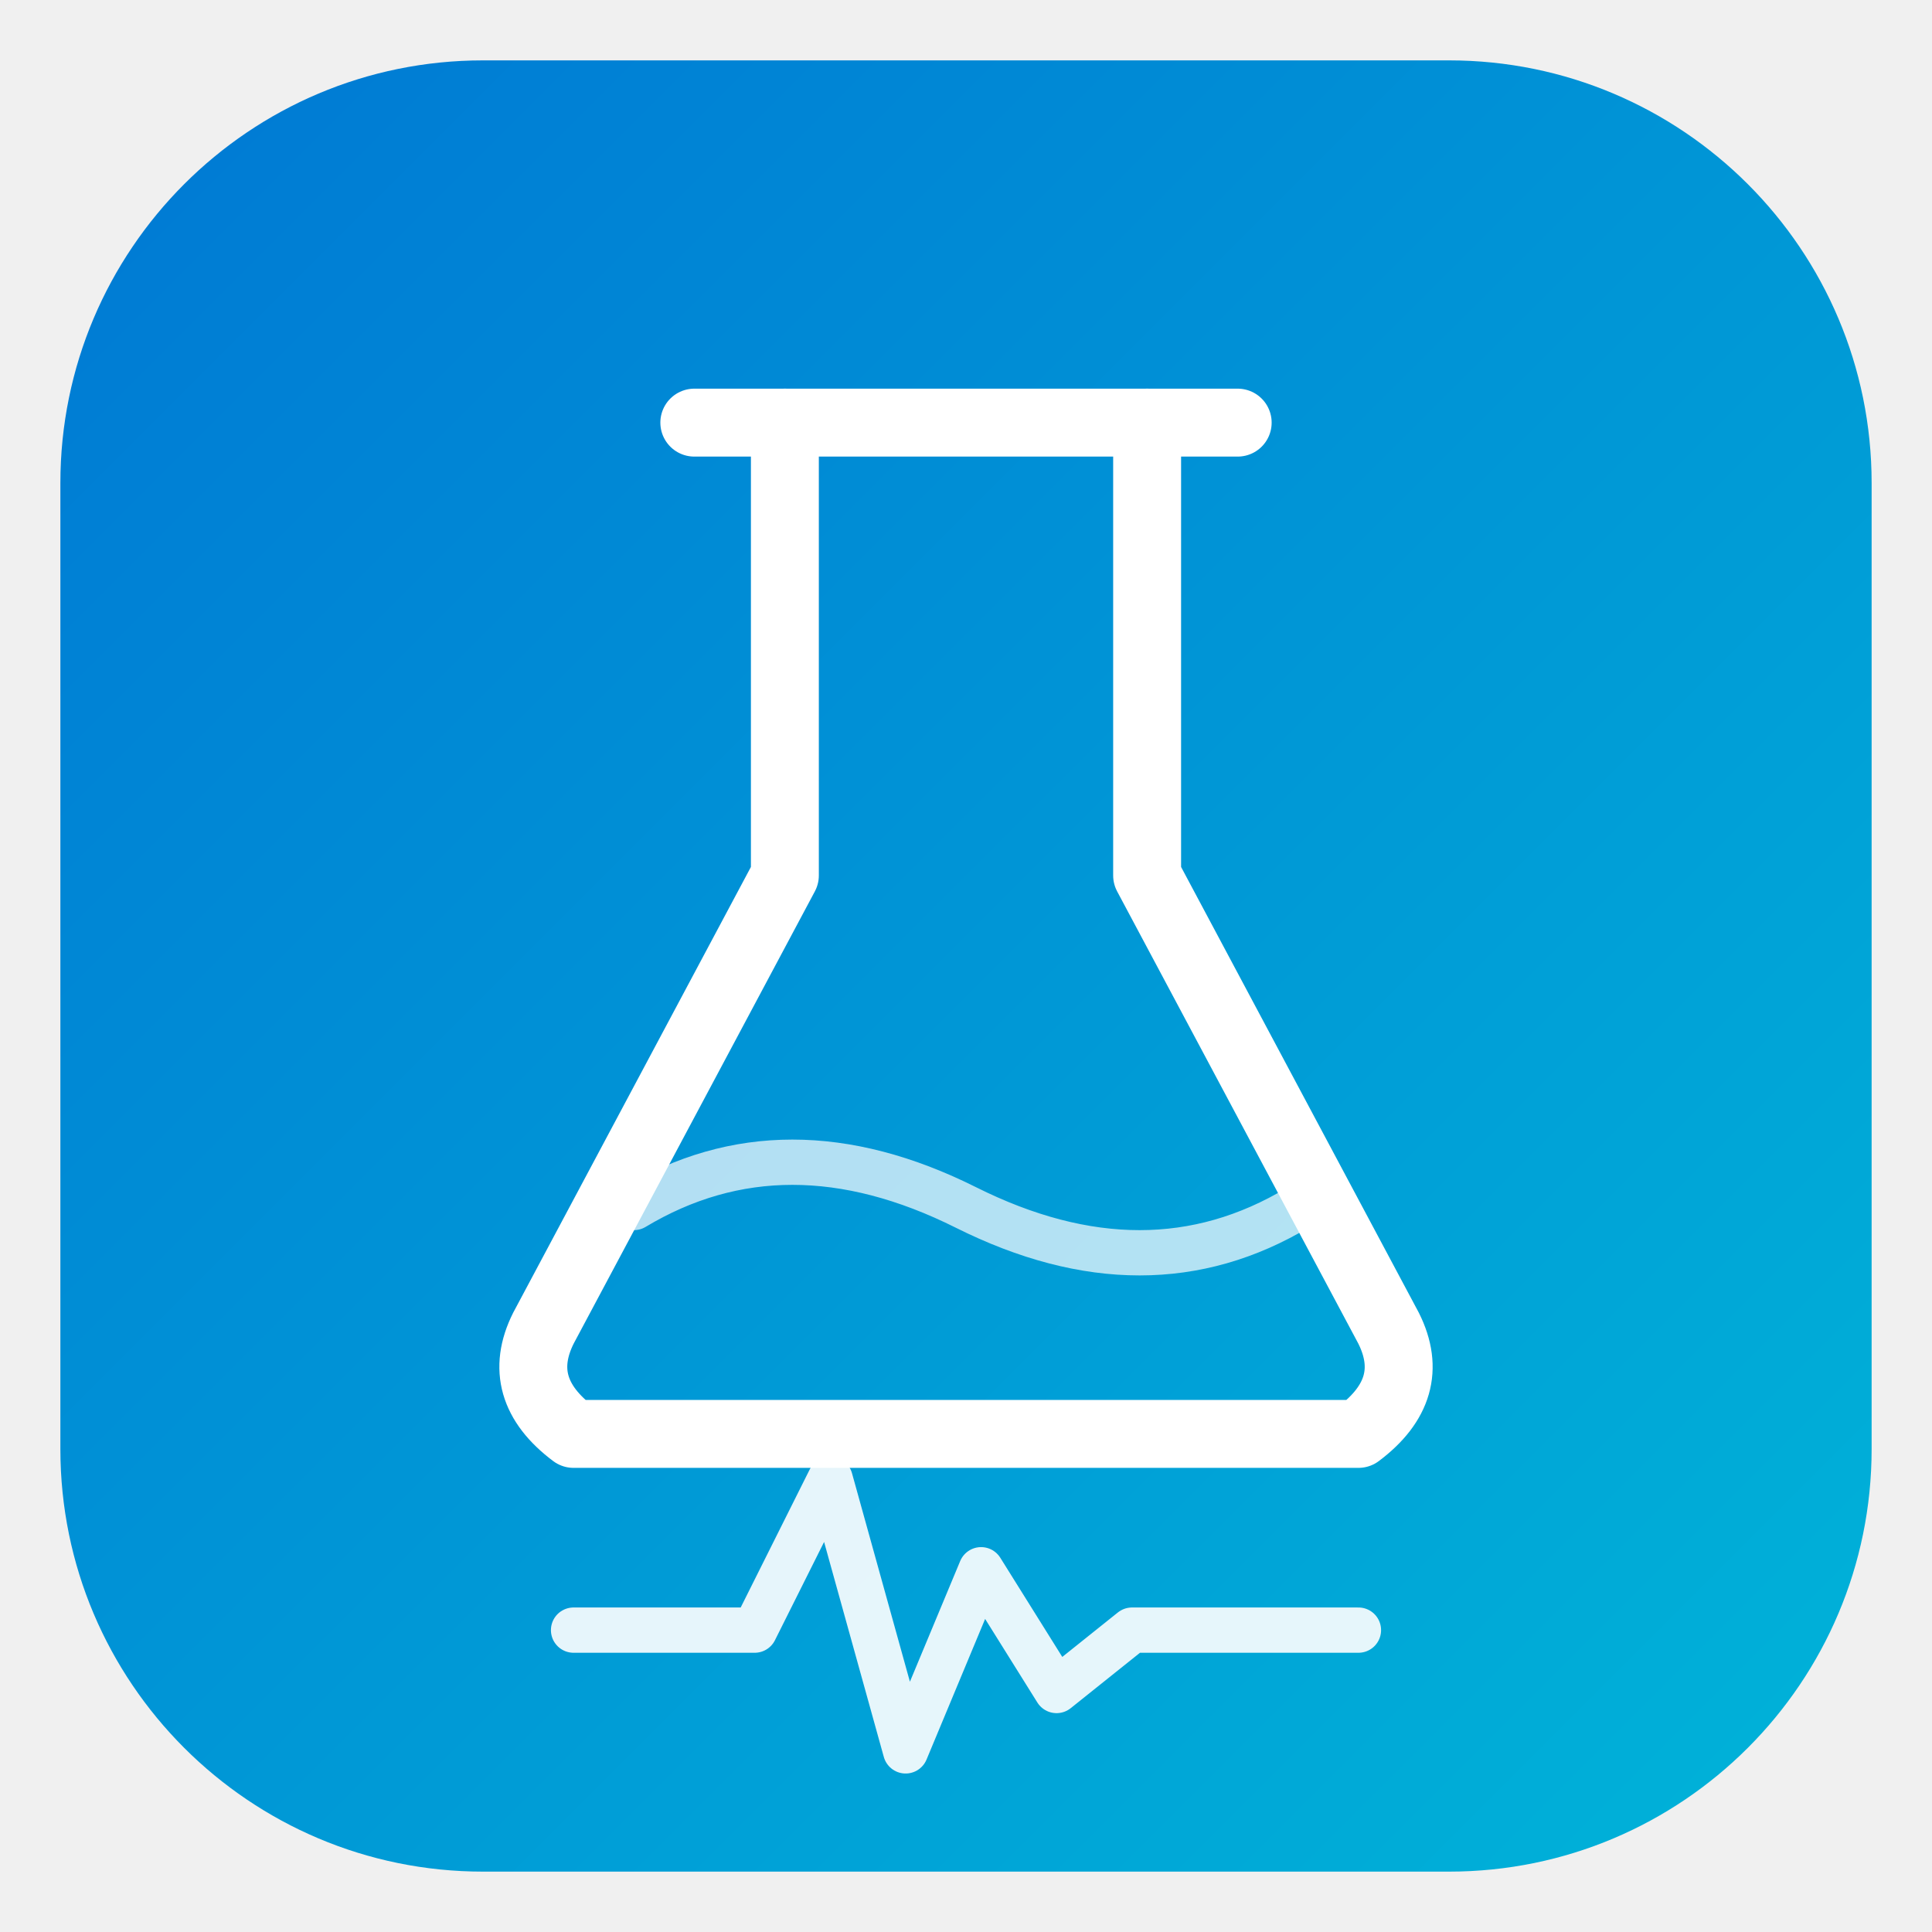
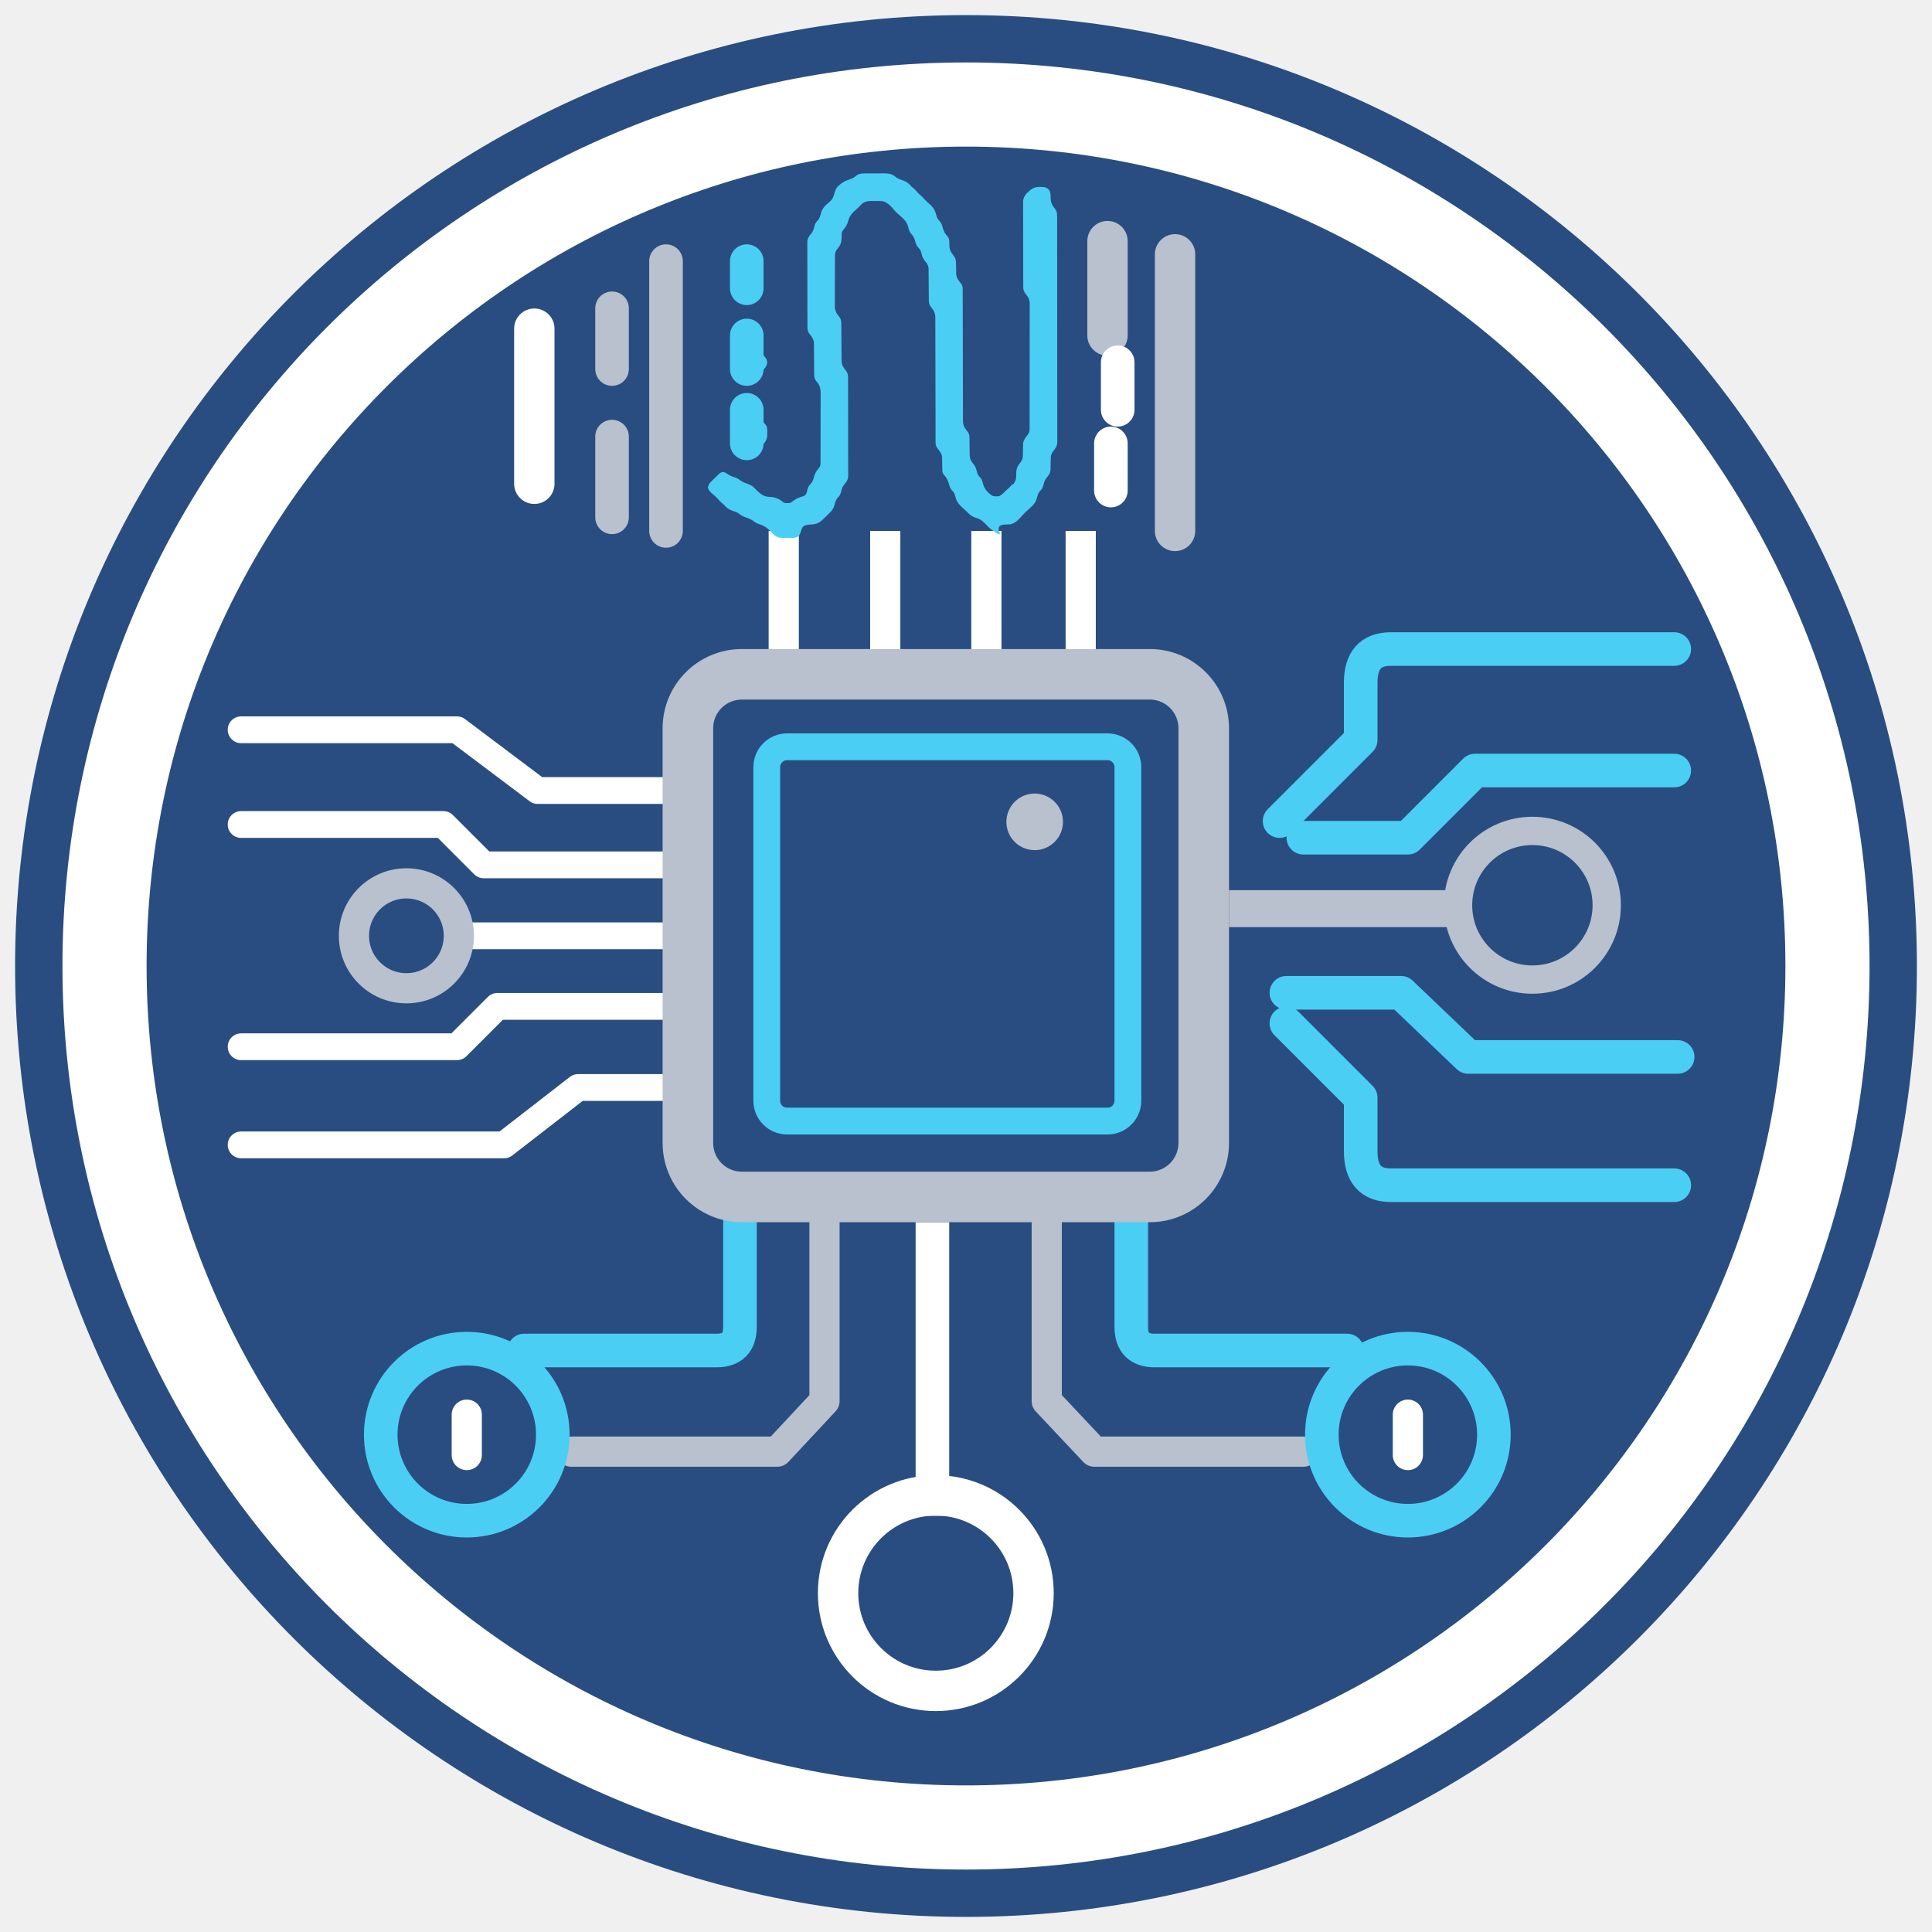
- <svg xmlns="http://www.w3.org/2000/svg" viewBox="0 0 128 128" width="128" height="128">
-   <defs>
-     <linearGradient id="g1" x1="0" y1="0" x2="1" y2="1">
-       <stop offset="0%" stop-color="#0078d4" />
-       <stop offset="100%" stop-color="#00b4d8" />
-     </linearGradient>
-   </defs>
-   <rect x="4" y="4" width="120" height="120" rx="28" ry="28" fill="url(#g1)" />
-   <path d="M52 28 L52 58 L36 88 Q34 92 38 95 L90 95 Q94 92 92 88 L76 58 L76 28" fill="none" stroke="#fff" stroke-width="4.5" stroke-linecap="round" stroke-linejoin="round" />
-   <line x1="46" y1="28" x2="82" y2="28" stroke="#fff" stroke-width="4.5" stroke-linecap="round" />
-   <path d="M42 80 Q52 74 64 80 Q76 86 86 80" fill="none" stroke="#fff" stroke-width="3" stroke-linecap="round" opacity="0.7" />
-   <polyline points="38,108 50,108 55,98 60,116 65,104 70,112 75,108 90,108" fill="none" stroke="#fff" stroke-width="3" stroke-linecap="round" stroke-linejoin="round" opacity="0.9" />
+ <svg xmlns="http://www.w3.org/2000/svg" viewBox="0 0 512 512" width="512" height="512">
+   <circle cx="256" cy="256" r="252" fill="#294D81" />
+   <circle cx="256" cy="256" r="228.3" fill="none" stroke="#FFFFFF" stroke-width="22.3" />
+   <line x1="141.6" y1="87.1" x2="141.6" y2="128.2" stroke="#FFFFFF" stroke-width="10.7" stroke-linecap="round" />
+   <line x1="162.2" y1="81.7" x2="162.2" y2="97.8" stroke="#B9C0CE" stroke-width="8.9" stroke-linecap="round" />
+   <line x1="162.2" y1="115.7" x2="162.2" y2="137.1" stroke="#B9C0CE" stroke-width="8.9" stroke-linecap="round" />
+   <line x1="293.5" y1="63.9" x2="293.5" y2="88.9" stroke="#B9C0CE" stroke-width="10.7" stroke-linecap="round" />
+   <line x1="296.2" y1="96.0" x2="296.2" y2="108.6" stroke="#FFFFFF" stroke-width="8.9" stroke-linecap="round" />
+   <line x1="294.4" y1="117.5" x2="294.4" y2="130.0" stroke="#FFFFFF" stroke-width="8.9" stroke-linecap="round" />
+   <line x1="176.5" y1="69.2" x2="176.5" y2="140.7" stroke="#B9C0CE" stroke-width="8.9" stroke-linecap="round" />
+   <line x1="311.4" y1="67.4" x2="311.4" y2="140.7" stroke="#B9C0CE" stroke-width="10.7" stroke-linecap="round" />
+   <line x1="197.9" y1="69.2" x2="197.9" y2="76.4" stroke="#4BCEF4" stroke-width="8.9" stroke-linecap="round" />
+   <line x1="197.9" y1="88.9" x2="197.9" y2="97.8" stroke="#4BCEF4" stroke-width="8.9" stroke-linecap="round" />
+   <line x1="197.9" y1="108.6" x2="197.9" y2="117.5" stroke="#4BCEF4" stroke-width="8.9" stroke-linecap="round" />
+   <line x1="207.7" y1="140.7" x2="207.7" y2="176.5" stroke="#FFFFFF" stroke-width="8.0" stroke-linecap="butt" />
+   <line x1="234.6" y1="140.7" x2="234.6" y2="176.5" stroke="#FFFFFF" stroke-width="8.0" stroke-linecap="butt" />
+   <line x1="261.4" y1="140.7" x2="261.4" y2="176.5" stroke="#FFFFFF" stroke-width="8.0" stroke-linecap="butt" />
+   <line x1="286.4" y1="140.7" x2="286.4" y2="176.5" stroke="#FFFFFF" stroke-width="8.0" stroke-linecap="butt" />
+   <g transform="translate(169.32,22.77) scale(0.148936)">
+     <path transform="translate(406.2422,155.6992)" d="M0 0 C1.082 -0.004 2.165 -0.009 3.28 -0.013 C5.564 -0.019 7.849 -0.019 10.133 -0.015 C13.614 -0.012 17.094 -0.035 20.574 -0.061 C22.799 -0.063 25.025 -0.064 27.25 -0.062 C27.767 -0.067 27.767 -0.067 30.382 -0.09 C37.853 -0.043 44.54 0.819 50.258 6.113 C54.131 9.241 58.108 10.609 62.758 12.176 C69.812 14.6 73.879 17.598 78.758 23.301 C79.966 24.366 81.195 25.41 82.445 26.426 C85.63 29.085 88.1 32.112 90.758 35.301 C91.906 36.322 93.074 37.321 94.258 38.301 C96.557 40.204 98.261 41.908 100.195 44.238 C102.855 47.417 105.704 49.96 108.84 52.648 C115.988 58.807 120.335 64.086 122.633 73.238 C123.828 77.849 124.765 80.849 128.195 84.176 C131.785 87.704 132.919 91.425 134.195 96.176 C135.975 102.778 138.393 107.258 143.086 112.383 C145.549 115.208 145.878 117.71 145.969 121.32 C145.997 122.096 146.025 122.871 146.055 123.67 C146.106 125.287 146.151 126.904 146.188 128.521 C146.475 135.772 148.775 140.371 153.383 145.988 C157.254 150.717 157.88 153.852 157.969 159.945 C157.997 161.262 158.025 162.579 158.055 163.936 C158.096 166.022 158.133 168.109 158.159 170.196 C158.187 172.217 158.233 174.237 158.281 176.258 C158.301 177.464 158.321 178.67 158.341 179.913 C159.044 185.631 161.798 189.618 165.383 193.988 C168.527 197.829 169.881 200.503 169.888 205.495 C169.892 206.354 169.895 207.213 169.899 208.099 C169.899 208.571 169.899 208.571 169.896 210.96 C169.899 211.963 169.901 212.966 169.904 213.999 C169.913 217.376 169.914 220.752 169.916 224.128 C169.92 226.542 169.925 228.957 169.931 231.371 C169.942 236.578 169.951 241.786 169.957 246.993 C169.967 255.224 169.988 263.455 170.01 271.685 C170.018 274.501 170.025 277.317 170.032 280.133 C170.034 280.837 170.036 281.54 170.038 282.265 C170.059 290.277 170.078 298.288 170.096 306.3 C170.097 307.032 170.099 307.765 170.101 308.52 C170.127 320.388 170.146 332.256 170.162 344.124 C170.18 356.308 170.209 368.492 170.247 380.676 C170.271 388.192 170.285 395.707 170.287 403.223 C170.289 408.983 170.307 414.742 170.33 420.502 C170.338 422.865 170.34 425.228 170.336 427.592 C170.332 430.815 170.347 434.037 170.366 437.26 C170.36 438.198 170.355 439.136 170.349 440.102 C170.425 447.592 172.628 452.192 177.383 457.988 C180.493 461.788 181.871 464.462 181.916 469.402 C181.921 469.812 181.921 469.812 181.947 471.89 C181.954 472.775 181.961 473.659 181.969 474.57 C181.997 476.447 182.025 478.324 182.055 480.201 C182.096 483.157 182.133 486.113 182.159 489.069 C182.187 491.924 182.233 494.778 182.281 497.633 C182.283 498.072 182.283 498.072 182.291 500.294 C182.434 507.438 184.371 511.972 189.195 517.301 C192.332 521.171 193.566 524.539 194.758 529.363 C195.899 533.963 196.782 536.865 200.195 540.176 C203.79 543.695 204.758 547.297 205.945 552.051 C208.429 561.601 214.478 568.36 222.824 573.598 C226.72 575.014 230.69 574.812 234.758 574.301 C239.323 572.063 242.529 568.653 246.023 565.035 C247.617 563.441 249.251 562.022 251.008 560.613 C253.383 558.616 254.934 556.763 256.758 554.301 C257.418 554.301 258.078 554.301 258.758 554.301 C258.758 553.641 258.758 552.981 258.758 552.301 C259.418 552.301 260.078 552.301 260.758 552.301 C261.444 550.977 262.106 549.641 262.758 548.301 C263.102 547.612 263.446 546.924 263.801 546.215 C265.329 541.562 265.153 536.848 265.236 531.982 C265.484 524.762 267.796 520.205 272.383 514.613 C276.254 509.885 276.88 506.75 276.969 500.656 C276.997 499.339 277.025 498.023 277.055 496.666 C277.096 494.579 277.133 492.493 277.159 490.406 C277.187 488.385 277.233 486.365 277.281 484.344 C277.301 483.137 277.321 481.931 277.341 480.688 C278.044 474.971 280.798 470.984 284.383 466.613 C287.464 462.849 288.881 460.195 288.889 455.294 C288.893 454.477 288.897 453.659 288.901 452.817 C288.9 452.368 288.9 452.368 288.898 450.097 C288.901 449.143 288.904 448.189 288.907 447.206 C288.916 443.996 288.917 440.785 288.919 437.575 C288.924 435.279 288.929 432.983 288.934 430.687 C288.947 424.439 288.954 418.191 288.958 411.943 C288.961 408.042 288.965 404.14 288.97 400.239 C288.982 389.438 288.992 378.637 288.995 367.836 C288.995 367.49 288.995 367.49 288.996 365.741 C288.996 365.048 288.996 364.355 288.997 363.641 C288.997 362.237 288.998 360.833 288.998 359.428 C288.998 359.08 288.998 359.08 288.999 357.318 C289.003 346.031 289.02 334.745 289.043 323.459 C289.067 311.872 289.079 300.284 289.081 288.697 C289.082 282.191 289.088 275.685 289.106 269.179 C289.122 263.06 289.124 256.941 289.115 250.822 C289.115 248.575 289.119 246.328 289.129 244.081 C289.142 241.016 289.136 237.951 289.125 234.886 C289.133 233.995 289.141 233.104 289.15 232.186 C289.091 224.847 286.783 220.282 282.133 214.613 C278.296 209.927 277.633 206.872 277.617 200.83 C277.616 200.5 277.616 200.5 277.608 198.831 C277.6 196.615 277.598 194.4 277.597 192.184 C277.592 190.598 277.587 189.011 277.582 187.424 C277.569 183.11 277.562 178.796 277.558 174.482 C277.555 171.787 277.551 169.091 277.546 166.396 C277.532 157.964 277.523 149.532 277.519 141.101 C277.514 131.366 277.497 121.632 277.468 111.898 C277.446 104.374 277.436 96.85 277.435 89.327 C277.434 84.833 277.428 80.339 277.41 75.845 C277.394 71.617 277.391 67.39 277.4 63.162 C277.401 61.611 277.397 60.061 277.387 58.51 C277.374 56.391 277.38 54.272 277.39 52.152 C277.389 50.967 277.387 49.782 277.386 48.561 C278.297 40.578 283.603 34.969 289.633 30.113 C290.455 29.439 291.278 28.765 292.125 28.07 C299.111 23.375 306.63 23.705 314.758 24.301 C318.85 25.119 321.178 26.61 323.902 29.855 C326.235 34.187 326.316 37.468 326.32 42.301 C326.368 50.542 328.054 55.492 333.383 61.988 C337.317 66.794 337.883 69.923 337.889 76.119 C337.89 76.469 337.89 76.469 337.895 78.242 C337.901 80.607 337.9 82.973 337.898 85.338 C337.901 87.044 337.904 88.75 337.907 90.456 C337.915 95.158 337.917 99.86 337.918 104.562 C337.92 109.627 337.927 114.693 337.934 119.758 C337.948 130.841 337.954 141.923 337.958 153.006 C337.961 159.922 337.965 166.839 337.97 173.755 C337.982 192.894 337.992 212.034 337.995 231.173 C337.996 232.398 337.996 233.624 337.996 234.887 C337.996 236.115 337.996 237.343 337.997 238.609 C337.997 241.099 337.998 243.588 337.998 246.077 C337.998 247.312 337.998 248.547 337.999 249.819 C338.003 269.835 338.02 289.852 338.043 309.868 C338.067 330.405 338.08 350.942 338.081 371.479 C338.082 383.015 338.087 394.551 338.106 406.087 C338.121 415.909 338.126 425.731 338.118 435.553 C338.114 440.566 338.115 445.579 338.129 450.593 C338.142 455.18 338.14 459.767 338.128 464.355 C338.126 466.016 338.129 467.678 338.138 469.339 C338.149 471.595 338.142 473.85 338.13 476.105 C338.13 476.732 338.13 476.732 338.132 479.904 C337.5 485.646 334.723 489.611 331.133 493.988 C327.262 498.717 326.636 501.852 326.547 507.945 C326.519 509.262 326.49 510.579 326.461 511.936 C326.42 514.022 326.383 516.109 326.356 518.196 C326.329 520.217 326.283 522.237 326.234 524.258 C326.215 525.464 326.195 526.67 326.174 527.913 C325.488 533.491 323.015 537.219 319.32 541.301 C316.184 545.171 314.95 548.539 313.758 553.363 C312.617 557.963 311.733 560.865 308.32 564.176 C304.14 568.276 302.997 572.948 301.619 578.492 C299.145 587.926 291.388 593.9 284.32 600.176 C280.647 603.491 277.342 606.823 274.215 610.645 C269.26 616.277 262.343 622.905 254.758 624.301 C250.968 624.529 247.18 624.681 243.387 624.824 C239.657 625.314 237.673 625.959 234.758 628.301 C233.798 631.821 233.271 634.133 234.695 637.551 C235.046 638.128 235.397 638.706 235.758 639.301 C235.758 640.291 235.758 641.281 235.758 642.301 C231.822 641.718 229.789 639.793 226.758 637.301 C225.466 636.53 224.175 635.759 222.883 634.988 C218.018 631.85 214.342 627.844 210.383 623.676 C204.599 617.653 199.967 614.337 191.758 612.301 C186.282 610.188 182.548 607.43 178.547 603.164 C176.667 601.206 174.691 599.445 172.633 597.676 C164.891 590.963 159.412 585.435 156.883 575.363 C155.688 570.753 154.751 567.752 151.32 564.426 C147.731 560.897 146.597 557.177 145.32 552.426 C143.541 545.823 141.123 541.344 136.43 536.219 C133.331 532.664 133.613 529.182 133.547 524.656 C133.519 523.339 133.49 522.023 133.461 520.666 C133.42 518.579 133.383 516.493 133.356 514.406 C133.329 512.385 133.283 510.365 133.234 508.344 C133.215 507.137 133.195 505.931 133.174 504.688 C132.471 498.971 129.718 494.984 126.133 490.613 C123.051 486.849 121.635 484.196 121.628 479.294 C121.624 478.477 121.62 477.659 121.617 476.817 C121.617 476.368 121.617 476.368 121.62 474.097 C121.617 473.143 121.614 472.189 121.611 471.206 C121.603 467.996 121.602 464.785 121.6 461.575 C121.595 459.279 121.59 456.983 121.585 454.687 C121.573 449.735 121.565 444.783 121.559 439.831 C121.548 432.003 121.528 424.176 121.505 416.348 C121.498 413.67 121.491 410.992 121.483 408.314 C121.481 407.645 121.479 406.976 121.478 406.286 C121.457 398.667 121.438 391.048 121.42 383.428 C121.418 382.732 121.417 382.035 121.415 381.318 C121.389 370.031 121.37 358.745 121.353 347.459 C121.336 335.872 121.307 324.284 121.268 312.697 C121.247 306.191 121.232 299.685 121.23 293.179 C121.227 287.06 121.212 280.941 121.185 274.822 C121.178 272.575 121.176 270.328 121.179 268.081 C121.183 265.016 121.169 261.951 121.15 258.886 C121.155 257.995 121.161 257.104 121.167 256.186 C121.088 248.853 118.78 244.279 114.133 238.613 C110.346 233.988 109.634 230.959 109.6 224.997 C109.595 224.346 109.595 224.346 109.569 221.052 C109.566 220.356 109.562 219.661 109.559 218.944 C109.547 216.762 109.527 214.58 109.505 212.398 C109.444 206.194 109.39 199.991 109.356 193.787 C109.335 189.99 109.3 186.194 109.256 182.397 C109.242 180.954 109.233 179.51 109.23 178.066 C109.225 176.042 109.2 174.017 109.174 171.993 C109.166 170.843 109.158 169.693 109.15 168.508 C108.48 163.028 105.947 159.307 102.32 155.301 C99.184 151.431 97.95 148.062 96.758 143.238 C95.617 138.639 94.733 135.736 91.32 132.426 C87.701 128.876 86.555 125.083 85.258 120.301 C83.656 114.403 81.852 110.805 77.457 106.562 C74.66 102.839 73.683 98.489 72.531 94.021 C69.897 84.11 61.625 78.083 54.219 71.494 C51.661 69.183 49.313 66.851 47.129 64.18 C42.078 58.048 34.834 50.817 26.758 49.301 C22.511 49.049 18.261 49.07 14.008 49.051 C12.853 49.03 11.698 49.01 10.508 48.988 C2.889 48.953 -3.361 49.189 -9.527 54.133 C-10.114 54.786 -10.7 55.44 -11.305 56.113 C-13.751 58.732 -16.178 61.19 -18.93 63.488 C-26.499 69.873 -31.655 75.41 -34.055 85.113 C-35.694 91.468 -38.155 95.477 -42.535 100.312 C-45.001 103.184 -45.362 105.669 -45.453 109.32 C-45.481 110.096 -45.51 110.871 -45.539 111.67 C-45.591 113.287 -45.635 114.904 -45.672 116.521 C-45.96 123.772 -48.26 128.371 -52.867 133.988 C-56.01 137.827 -57.363 140.505 -57.383 145.493 C-57.388 146.347 -57.394 147.201 -57.4 148.08 C-57.401 149.014 -57.402 149.948 -57.403 150.909 C-57.408 151.895 -57.413 152.881 -57.418 153.896 C-57.433 157.163 -57.44 160.429 -57.445 163.695 C-57.451 165.964 -57.457 168.232 -57.463 170.5 C-57.473 175.259 -57.479 180.018 -57.482 184.777 C-57.488 190.873 -57.512 196.969 -57.54 203.066 C-57.559 207.753 -57.564 212.439 -57.566 217.126 C-57.569 219.373 -57.577 221.621 -57.59 223.868 C-57.607 227.014 -57.605 230.158 -57.599 233.304 C-57.603 233.768 -57.603 233.768 -57.627 236.115 C-57.578 243.606 -55.371 248.193 -50.617 253.988 C-46.609 258.885 -46.094 262.505 -46.084 268.706 C-46.079 269.458 -46.074 270.209 -46.069 270.984 C-46.058 272.616 -46.05 274.248 -46.043 275.88 C-46.031 278.465 -46.012 281.05 -45.99 283.636 C-45.928 290.986 -45.874 298.337 -45.841 305.688 C-45.82 310.185 -45.785 314.681 -45.74 319.178 C-45.726 320.89 -45.717 322.601 -45.714 324.313 C-45.709 326.711 -45.686 329.109 -45.659 331.507 C-45.662 332.21 -45.665 332.913 -45.668 333.638 C-45.553 340.445 -42.827 344.856 -38.617 349.988 C-34.612 354.881 -34.094 358.485 -34.102 364.682 C-34.099 365.44 -34.096 366.198 -34.093 366.979 C-34.084 369.526 -34.083 372.073 -34.081 374.62 C-34.076 376.444 -34.071 378.267 -34.066 380.09 C-34.053 385.049 -34.046 390.007 -34.042 394.966 C-34.039 398.063 -34.035 401.16 -34.03 404.258 C-34.017 413.945 -34.007 423.633 -34.003 433.321 C-33.999 444.509 -33.981 455.696 -33.952 466.884 C-33.931 475.529 -33.921 484.173 -33.919 492.818 C-33.918 497.983 -33.912 503.147 -33.894 508.312 C-33.878 513.17 -33.876 518.028 -33.885 522.886 C-33.885 524.669 -33.881 526.452 -33.871 528.234 C-33.858 530.669 -33.864 533.103 -33.875 535.538 C-33.871 535.89 -33.871 535.89 -33.85 537.672 C-33.917 544.284 -36.35 548.518 -40.68 553.301 C-43.816 557.171 -45.05 560.539 -46.242 565.363 C-47.383 569.963 -48.267 572.865 -51.68 576.176 C-55.86 580.276 -57.003 584.948 -58.381 590.492 C-60.287 597.763 -64.934 602.15 -70.242 607.301 C-70.799 607.846 -71.355 608.392 -71.929 608.954 C-73.812 610.792 -75.713 612.61 -77.617 614.426 C-78.251 615.046 -78.886 615.666 -79.539 616.305 C-86.549 622.957 -92.851 624.702 -102.369 624.828 C-107.04 624.981 -110.273 625.817 -114.242 628.301 C-115.961 630.974 -117.008 633.511 -117.91 636.551 C-119.408 641.582 -120.482 644.514 -125.242 647.301 C-130.613 649.037 -136.413 648.526 -141.992 648.551 C-143.147 648.571 -144.302 648.592 -145.492 648.613 C-153.082 648.648 -159.339 648.418 -165.492 643.504 C-166.07 642.859 -166.647 642.215 -167.242 641.551 C-174.195 634.134 -181.107 627.489 -190.992 624.488 C-195.278 623.149 -198.436 621.659 -201.992 618.926 C-206.241 615.701 -210.382 613.964 -215.367 612.238 C-220.665 610.405 -224.741 608.456 -228.992 604.793 C-232.187 602.674 -235.626 601.646 -239.242 600.426 C-246.296 598.001 -250.364 595.004 -255.242 589.301 C-256.451 588.235 -257.679 587.192 -258.93 586.176 C-261.159 584.313 -262.794 582.636 -264.68 580.363 C-266.758 577.88 -268.671 575.996 -271.117 573.926 C-281.078 565.363 -281.078 565.363 -283.43 559.176 C-282.955 551.89 -275.617 546.376 -270.742 541.551 C-269.983 540.784 -269.224 540.017 -268.441 539.227 C-267.705 538.493 -266.969 537.76 -266.211 537.004 C-265.878 536.672 -265.878 536.672 -264.193 534.993 C-261.355 532.532 -259.341 531.301 -255.555 531.301 C-252.396 532.254 -250.754 533.23 -248.117 535.113 C-244.594 537.612 -241.445 539.016 -237.305 540.238 C-233.062 541.525 -230.005 542.977 -226.492 545.676 C-222.232 548.922 -218.129 550.557 -213.117 552.238 C-206.105 554.641 -202.089 557.632 -197.242 563.301 C-190.448 569.717 -184.502 575.257 -174.796 575.49 C-164.437 575.789 -157.176 578.359 -149.242 585.301 C-145.531 587.156 -141.292 586.752 -137.242 586.301 C-134.117 584.613 -134.117 584.613 -131.242 582.301 C-125.75 578.344 -120.403 576.203 -113.879 574.391 C-110.786 573.112 -109.85 572.21 -108.242 569.301 C-107.598 567.236 -107.019 565.149 -106.492 563.051 C-105.209 558.61 -104.128 555.71 -100.805 552.488 C-97.237 548.929 -96.085 545.185 -94.805 540.426 C-93.025 533.823 -90.607 529.344 -85.914 524.219 C-83.041 520.923 -83.114 517.935 -83.102 513.741 C-83.096 512.585 -83.09 511.428 -83.084 510.237 C-83.083 508.966 -83.082 507.696 -83.081 506.387 C-83.076 505.037 -83.071 503.687 -83.066 502.337 C-83.053 498.667 -83.046 494.998 -83.042 491.328 C-83.039 489.035 -83.035 486.742 -83.03 484.449 C-83.017 477.273 -83.007 470.096 -83.003 462.92 C-82.999 454.639 -82.981 446.359 -82.952 438.078 C-82.931 431.675 -82.921 425.273 -82.919 418.87 C-82.918 415.047 -82.912 411.224 -82.894 407.401 C-82.878 403.803 -82.876 400.206 -82.885 396.608 C-82.886 394.662 -82.872 392.717 -82.858 390.772 C-82.899 382.186 -84.388 377.293 -89.867 370.613 C-93.654 365.988 -94.366 362.959 -94.4 356.997 C-94.41 355.695 -94.42 354.393 -94.431 353.052 C-94.434 352.356 -94.438 351.661 -94.441 350.944 C-94.453 348.762 -94.473 346.58 -94.495 344.398 C-94.556 338.194 -94.61 331.991 -94.644 325.787 C-94.665 321.99 -94.7 318.194 -94.744 314.397 C-94.758 312.954 -94.767 311.51 -94.77 310.066 C-94.775 308.042 -94.8 306.017 -94.826 303.993 C-94.834 302.843 -94.842 301.693 -94.85 300.508 C-95.537 294.891 -98.349 290.903 -101.867 286.613 C-105.704 281.927 -106.367 278.872 -106.383 272.83 C-106.386 272.17 -106.389 271.511 -106.392 270.831 C-106.4 268.615 -106.402 266.4 -106.403 264.184 C-106.408 262.598 -106.413 261.011 -106.418 259.424 C-106.431 255.11 -106.438 250.796 -106.442 246.482 C-106.445 243.787 -106.449 241.091 -106.454 238.396 C-106.468 229.964 -106.477 221.532 -106.481 213.101 C-106.486 203.366 -106.503 193.632 -106.532 183.898 C-106.554 176.374 -106.564 168.85 -106.565 161.327 C-106.566 156.833 -106.572 152.339 -106.59 147.845 C-106.606 143.617 -106.609 139.39 -106.6 135.162 C-106.599 133.611 -106.603 132.061 -106.613 130.51 C-106.626 128.391 -106.62 126.272 -106.61 124.152 C-106.611 122.967 -106.613 121.782 -106.614 120.561 C-105.984 115.04 -103.452 111.33 -99.805 107.301 C-96.668 103.431 -95.434 100.062 -94.242 95.238 C-93.101 90.639 -92.218 87.736 -88.805 84.426 C-84.624 80.326 -83.482 75.654 -82.104 70.11 C-79.904 61.721 -73.862 56.182 -67.18 50.863 C-62.033 46.374 -59.869 41.877 -58.305 35.301 C-56.796 29.787 -55.555 26.239 -51.242 22.301 C-50.589 21.669 -49.935 21.037 -49.262 20.387 C-43.624 15.344 -38.047 12.854 -31.009 10.458 C-26.295 8.819 -22.704 6.944 -19.016 3.598 C-13.372 -0.529 -6.659 -0.006 0 0 Z " fill="#4BCEF4" />
+     <path transform="translate(191.875,444.625)" d="M0 0 C0.822 -0.028 1.645 -0.057 2.492 -0.086 C9.753 1.185 16.292 8.145 20.94 13.646 C23.397 17.231 24.292 21.358 25.335 25.525 C26.837 31.257 29.499 34.702 33.441 39.137 C35.676 42.108 36.181 44.525 36.48 48.172 C35.101 56.723 27.426 63.048 21.125 68.375 C14.343 73.088 4.606 72.23 -3.203 71.012 C-11.466 68.543 -18.818 60.783 -22.875 53.375 C-24.566 48.301 -24.1 42.974 -24.115 37.661 C-24.125 35.58 -24.156 33.5 -24.188 31.42 C-24.194 30.086 -24.199 28.752 -24.203 27.418 C-24.212 26.212 -24.222 25.005 -24.231 23.762 C-23.697 18.686 -21.706 14.819 -18.098 11.234 C-17.584 10.721 -17.07 10.208 -16.541 9.68 C-16.012 9.167 -15.483 8.654 -14.938 8.125 C-14.412 7.596 -13.887 7.068 -13.346 6.523 C-9.012 2.25 -6.114 0.095 0 0 Z " fill="#4BCEF4" />
+     <path transform="translate(202,580)" d="M0 0 C2.916 2.078 5.44 4.503 8 7 C8.674 7.647 9.348 8.294 10.043 8.961 C25.948 24.527 25.948 24.527 26.398 33.312 C26.406 34.875 26.398 36.438 26.375 38 C26.387 38.781 26.398 39.562 26.41 40.367 C26.373 47.725 23.886 52.491 19 58 C17.42 59.447 15.793 60.844 14.125 62.188 C13.303 62.862 12.48 63.536 11.633 64.23 C4.657 68.919 -2.88 68.614 -11 68 C-14.532 67.199 -17.084 66.007 -19.57 63.273 C-21.295 60.531 -21.911 58.018 -22.688 54.875 C-24.116 49.886 -25.767 46.647 -29.188 42.75 C-32.546 38.89 -34.136 36.181 -34.227 31.02 C-33.522 24.738 -29.444 21.227 -25.109 17.074 C-23.112 15.11 -21.305 13.078 -19.5 10.938 C-8.047 -2.384 -8.047 -2.384 0 0 Z " fill="#4BCEF4" />
+     <path transform="translate(192.25,312.6875)" d="M0 0 C0.748 -0.037 1.495 -0.075 2.266 -0.113 C8.167 0.898 12.412 5.679 16.5 9.75 C16.74 9.982 16.74 9.982 17.957 11.158 C22.783 15.978 24.007 19.877 24.072 26.502 C24.069 27.244 24.066 27.986 24.062 28.75 C24.079 29.488 24.095 30.226 24.111 30.986 C24.116 35.831 23.37 39.095 20.75 43.312 C15.463 48.258 9.103 47.604 2.219 47.512 C-7.221 46.97 -12.885 42.139 -19.25 35.312 C-20.815 32.741 -21.25 31.664 -21.25 28.625 C-20.063 24.693 -18.092 22.071 -15.73 18.75 C-14.175 16.189 -13.432 13.954 -12.688 11.062 C-11.525 6.612 -9.925 4.234 -6.25 1.312 C-3.979 0.177 -2.527 0.082 0 0 Z " fill="#4BCEF4" />
+   </g>
+   <path d="M 175.6 209.5 L 142.5 209.5 L 121.1 193.4 L 63.9 193.4" fill="none" stroke="#FFFFFF" stroke-width="7.1" stroke-linecap="round" stroke-linejoin="round" />
+   <path d="M 175.6 229.2 L 128.2 229.2 L 117.5 218.5 L 63.9 218.5" fill="none" stroke="#FFFFFF" stroke-width="7.1" stroke-linecap="round" stroke-linejoin="round" />
+   <path d="M 175.6 248.0 L 125.5 248.0" fill="none" stroke="#FFFFFF" stroke-width="7.1" stroke-linecap="round" stroke-linejoin="round" />
+   <path d="M 175.6 266.7 L 131.8 266.7 L 121.1 277.4 L 63.9 277.4" fill="none" stroke="#FFFFFF" stroke-width="7.1" stroke-linecap="round" stroke-linejoin="round" />
+   <path d="M 175.6 288.2 L 153.2 288.2 L 133.6 303.4 L 63.9 303.4" fill="none" stroke="#FFFFFF" stroke-width="7.1" stroke-linecap="round" stroke-linejoin="round" />
+   <circle cx="107.7" cy="248.0" r="13.9" fill="none" stroke="#B9C0CE" stroke-width="8.0" />
+   <path d="M 339.1 217.6 L 360.6 196.1 L 360.6 180.9 Q 360.6 172.0 368.6 172.0 L 443.7 172.0" fill="none" stroke="#4BCEF4" stroke-width="8.9" stroke-linecap="round" stroke-linejoin="round" />
+   <path d="M 345.4 222.0 L 373.1 222.0 L 390.9 204.2 L 443.7 204.2" fill="none" stroke="#4BCEF4" stroke-width="8.9" stroke-linecap="round" stroke-linejoin="round" />
+   <path d="M 340.9 263.1 L 371.3 263.1 L 389.1 280.1 L 444.6 280.1" fill="none" stroke="#4BCEF4" stroke-width="8.9" stroke-linecap="round" stroke-linejoin="round" />
+   <path d="M 340.9 271.2 L 360.6 290.9 L 360.6 305.1 Q 360.6 314.1 368.6 314.1 L 443.7 314.1" fill="none" stroke="#4BCEF4" stroke-width="8.9" stroke-linecap="round" stroke-linejoin="round" />
+   <line x1="325.7" y1="240.8" x2="385.6" y2="240.8" stroke="#B9C0CE" stroke-width="9.8" />
+   <circle cx="406.1" cy="239.9" r="19.7" fill="none" stroke="#B9C0CE" stroke-width="7.5" />
+   <path d="M 218.5 323.9 L 218.5 371.3 L 206.0 384.7 L 151.4 384.7" fill="none" stroke="#B9C0CE" stroke-width="8.0" stroke-linecap="round" stroke-linejoin="round" />
+   <path d="M 277.4 323.9 L 277.4 371.3 L 290.0 384.7 L 345.4 384.7" fill="none" stroke="#B9C0CE" stroke-width="8.0" stroke-linecap="round" stroke-linejoin="round" />
+   <path d="M 196.1 323.9 L 196.1 351.6 Q 196.1 357.9 189.9 357.9 L 138.9 357.9" fill="none" stroke="#4BCEF4" stroke-width="8.9" stroke-linecap="round" stroke-linejoin="round" />
+   <path d="M 299.8 323.9 L 299.8 351.6 Q 299.8 357.9 306.0 357.9 L 357.0 357.9" fill="none" stroke="#4BCEF4" stroke-width="8.9" stroke-linecap="round" stroke-linejoin="round" />
+   <circle cx="123.7" cy="380.2" r="22.8" fill="none" stroke="#4BCEF4" stroke-width="8.9" />
+   <line x1="123.7" y1="374.9" x2="123.7" y2="385.6" stroke="#FFFFFF" stroke-width="8.0" stroke-linecap="round" />
+   <circle cx="373.1" cy="380.2" r="22.8" fill="none" stroke="#4BCEF4" stroke-width="8.9" />
+   <line x1="373.1" y1="374.9" x2="373.1" y2="385.6" stroke="#FFFFFF" stroke-width="8.0" stroke-linecap="round" />
+   <line x1="247.1" y1="323.9" x2="247.1" y2="401.7" stroke="#FFFFFF" stroke-width="8.9" stroke-linecap="butt" />
+   <circle cx="248.0" cy="422.2" r="25.9" fill="none" stroke="#FFFFFF" stroke-width="10.7" />
+   <rect x="182.3" y="178.7" width="136.7" height="138.5" rx="14.3" fill="#294D81" stroke="#B9C0CE" stroke-width="13.4" />
+   <rect x="203.2" y="197.9" width="95.7" height="99.2" rx="5.4" fill="none" stroke="#4BCEF4" stroke-width="7.1" />
+   <circle cx="274.2" cy="217.8" r="7.5" fill="#B9C0CE" />
</svg>
